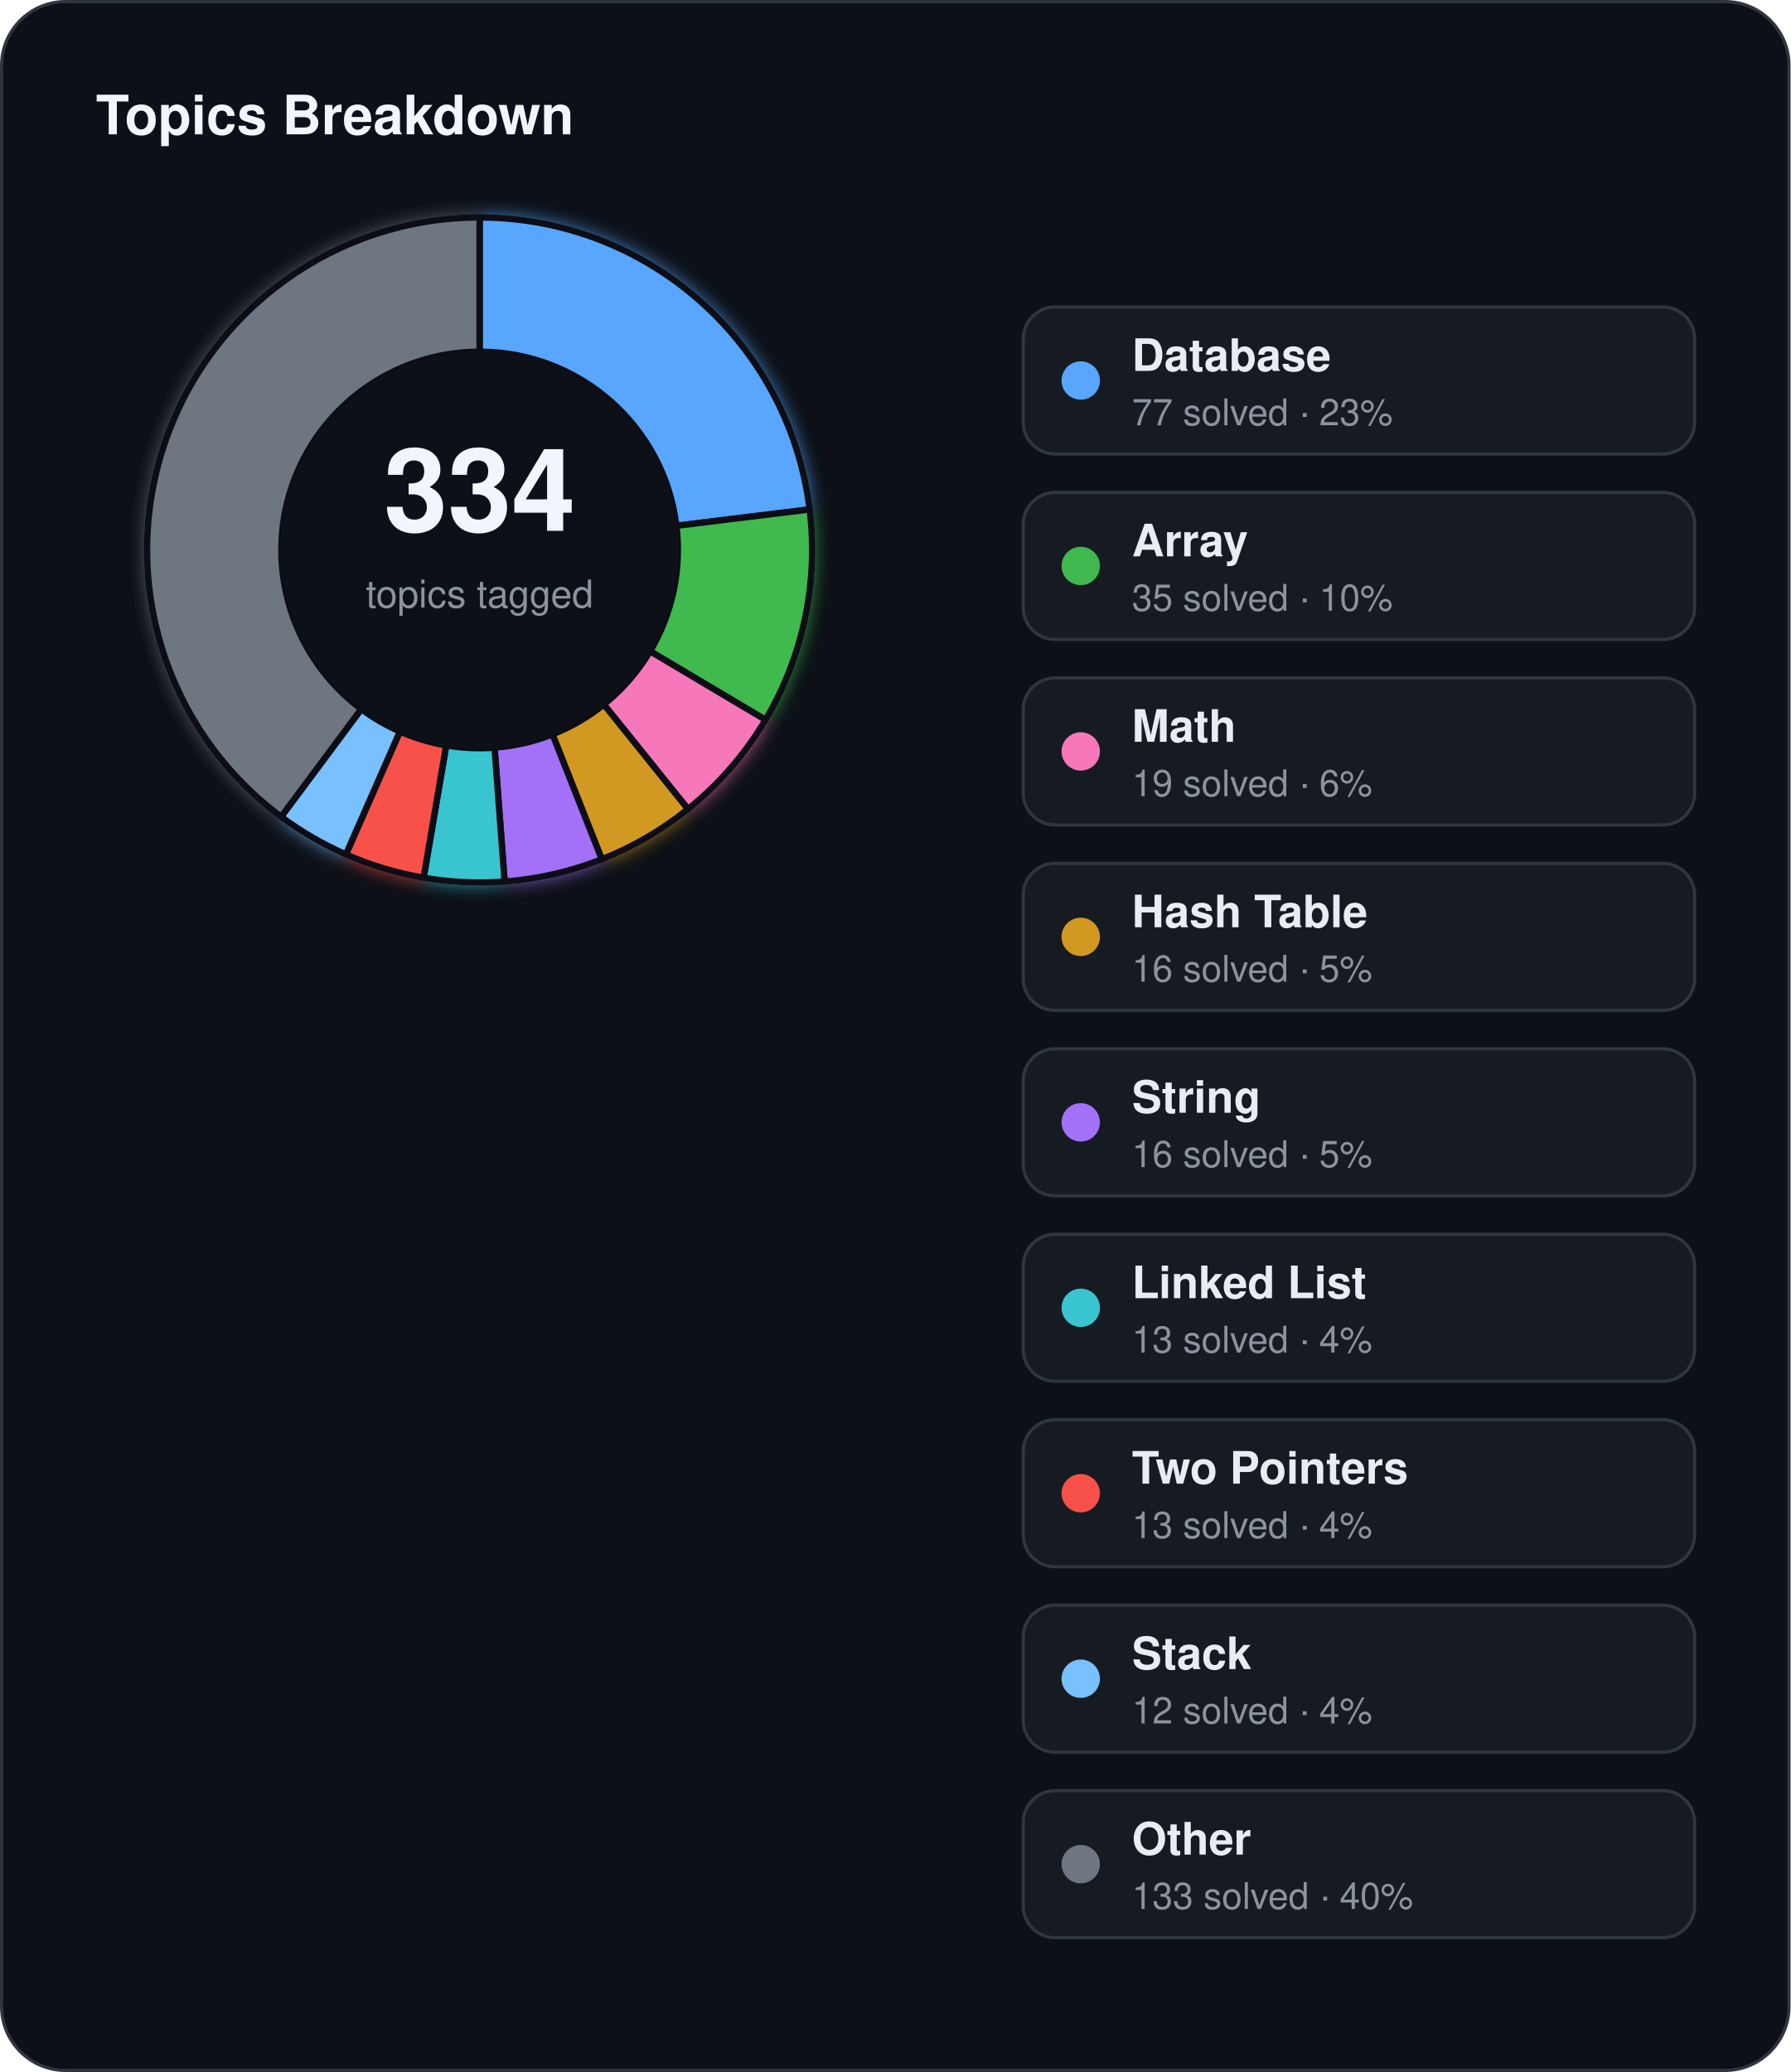
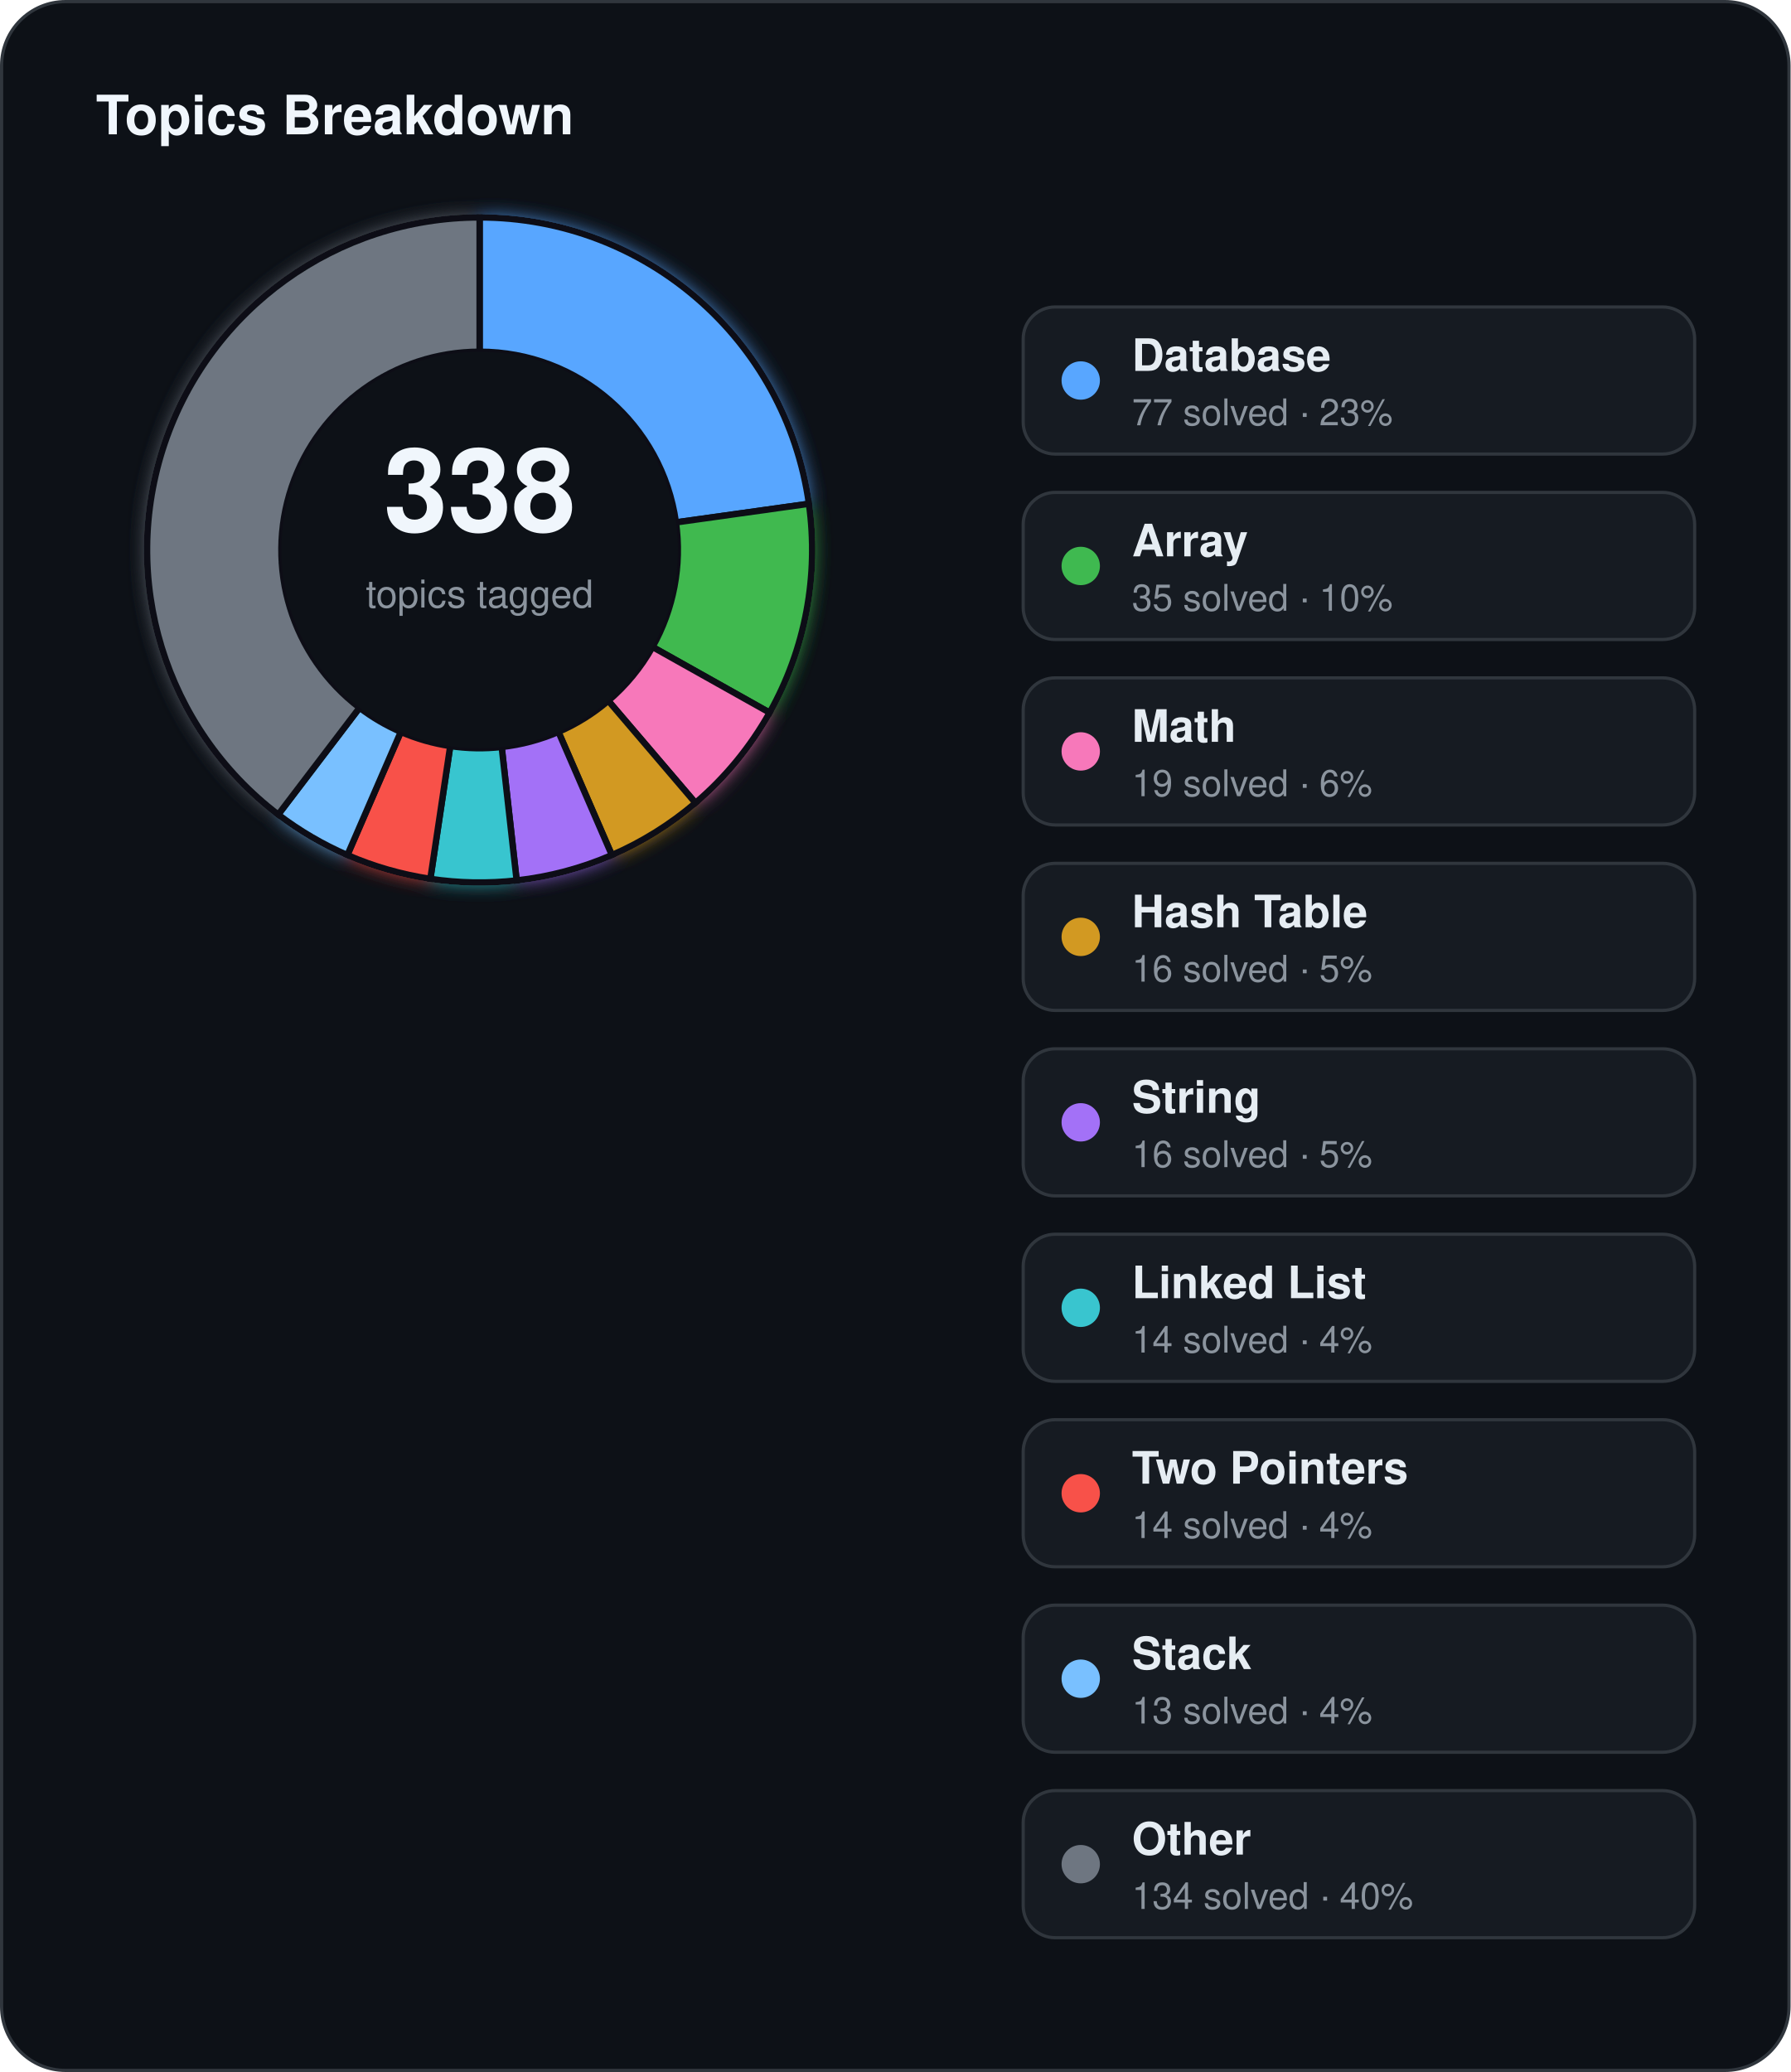
<svg xmlns="http://www.w3.org/2000/svg" width="560" height="648" viewBox="0 0 560 648">
  <defs>
    <filter id="topics-glow" x="-60%" y="-60%" width="220%" height="220%">
      <feGaussianBlur stdDeviation="3" result="blur" />
      <feMerge>
        <feMergeNode in="blur" />
        <feMergeNode in="SourceGraphic" />
      </feMerge>
    </filter>
  </defs>
  <rect x="0.5" y="0.5" width="559" height="647" rx="20" fill="#0d1117" stroke="#30363d" stroke-width="1" />
  <text x="30" y="42" fill="#f0f6fc" font-family="Segoe UI, Helvetica, Arial, sans-serif" font-size="17" font-weight="700">Topics Breakdown</text>
  <g filter="url(#topics-glow)">
-     <path d="M 150.00,68.00 A 104,104 0 0 1 253.22,159.31 L 211.54,164.44 A 62,62 0 0 0 150.00,110.00 Z" fill="#58a6ff" stroke="#0d1117" stroke-width="2" />
-     <path d="M 253.22,159.31 A 104,104 0 0 1 239.41,225.13 L 203.30,203.67 A 62,62 0 0 0 211.54,164.44 Z" fill="#3fb950" stroke="#0d1117" stroke-width="2" />
-     <path d="M 239.41,225.13 A 104,104 0 0 1 215.17,253.05 L 188.85,220.32 A 62,62 0 0 0 203.30,203.67 Z" fill="#f778ba" stroke="#0d1117" stroke-width="2" />
-     <path d="M 215.17,253.05 A 104,104 0 0 1 188.21,268.73 L 172.78,229.66 A 62,62 0 0 0 188.85,220.32 Z" fill="#d29922" stroke="#0d1117" stroke-width="2" />
-     <path d="M 188.21,268.73 A 104,104 0 0 1 157.82,275.71 L 154.66,233.82 A 62,62 0 0 0 172.78,229.66 Z" fill="#a371f7" stroke="#0d1117" stroke-width="2" />
-     <path d="M 157.82,275.71 A 104,104 0 0 1 132.48,274.51 L 139.55,233.11 A 62,62 0 0 0 154.66,233.82 Z" fill="#39c5cf" stroke="#0d1117" stroke-width="2" />
-     <path d="M 132.48,274.51 A 104,104 0 0 1 108.18,267.22 L 125.07,228.77 A 62,62 0 0 0 139.55,233.11 Z" fill="#f85149" stroke="#0d1117" stroke-width="2" />
-     <path d="M 108.18,267.22 A 104,104 0 0 1 87.92,255.44 L 112.99,221.74 A 62,62 0 0 0 125.07,228.77 Z" fill="#79c0ff" stroke="#0d1117" stroke-width="2" />
-     <path d="M 87.92,255.44 A 104,104 0 0 1 150.00,68.00 L 150.00,110.00 A 62,62 0 0 0 112.99,221.74 Z" fill="#6e7681" stroke="#0d1117" stroke-width="2" />
+     <path d="M 150.00,68.00 A 104,104 0 0 1 252.99,157.55 L 211.40,163.38 A 62,62 0 0 0 150.00,110.00 Z" fill="#58a6ff" stroke="#0d1117" stroke-width="2" />
+     <path d="M 252.99,157.55 A 104,104 0 0 1 240.70,222.88 L 204.07,202.33 A 62,62 0 0 0 211.40,163.38 Z" fill="#3fb950" stroke="#0d1117" stroke-width="2" />
+     <path d="M 240.70,222.88 A 104,104 0 0 1 217.51,251.11 L 190.24,219.16 A 62,62 0 0 0 204.07,202.33 Z" fill="#f778ba" stroke="#0d1117" stroke-width="2" />
+     <path d="M 217.51,251.11 A 104,104 0 0 1 191.36,267.42 L 174.65,228.89 A 62,62 0 0 0 190.24,219.16 Z" fill="#d29922" stroke="#0d1117" stroke-width="2" />
+     <path d="M 191.36,267.42 A 104,104 0 0 1 161.58,275.35 L 156.90,233.61 A 62,62 0 0 0 174.65,228.89 Z" fill="#a371f7" stroke="#0d1117" stroke-width="2" />
+     <path d="M 161.58,275.35 A 104,104 0 0 1 134.59,274.85 L 140.81,233.32 A 62,62 0 0 0 156.90,233.61 Z" fill="#39c5cf" stroke="#0d1117" stroke-width="2" />
+     <path d="M 134.59,274.85 A 104,104 0 0 1 108.64,267.42 L 125.35,228.89 A 62,62 0 0 0 140.81,233.32 Z" fill="#f85149" stroke="#0d1117" stroke-width="2" />
+     <path d="M 108.64,267.42 A 104,104 0 0 1 87.01,254.75 L 112.45,221.33 A 62,62 0 0 0 125.35,228.89 Z" fill="#79c0ff" stroke="#0d1117" stroke-width="2" />
+     <path d="M 87.01,254.75 A 104,104 0 0 1 150.00,68.00 L 150.00,110.00 A 62,62 0 0 0 112.45,221.33 Z" fill="#6e7681" stroke="#0d1117" stroke-width="2" />
  </g>
  <circle cx="150" cy="172" r="62" fill="#0d1117" />
-   <text x="150" y="166" text-anchor="middle" fill="#f0f6fc" font-family="Segoe UI, Helvetica, Arial, sans-serif" font-size="36" font-weight="700">334</text>
+   <text x="150" y="166" text-anchor="middle" fill="#f0f6fc" font-family="Segoe UI, Helvetica, Arial, sans-serif" font-size="36" font-weight="700">338</text>
  <text x="150" y="190" text-anchor="middle" fill="#8b949e" font-family="Segoe UI, Helvetica, Arial, sans-serif" font-size="12">topics tagged</text>
  <rect x="320" y="96" width="210" height="46" rx="10" fill="#161b22" stroke="#30363d" stroke-width="1" />
  <circle cx="338" cy="119" r="6" fill="#58a6ff" />
  <text x="354" y="116" fill="#e6edf3" font-family="Segoe UI, Helvetica, Arial, sans-serif" font-size="14" font-weight="600">Database</text>
  <text x="354" y="133" fill="#8b949e" font-family="Segoe UI, Helvetica, Arial, sans-serif" font-size="11.5">77 solved · 23%</text>
  <rect x="320" y="154" width="210" height="46" rx="10" fill="#161b22" stroke="#30363d" stroke-width="1" />
  <circle cx="338" cy="177" r="6" fill="#3fb950" />
  <text x="354" y="174" fill="#e6edf3" font-family="Segoe UI, Helvetica, Arial, sans-serif" font-size="14" font-weight="600">Array</text>
  <text x="354" y="191" fill="#8b949e" font-family="Segoe UI, Helvetica, Arial, sans-serif" font-size="11.5">35 solved · 10%</text>
  <rect x="320" y="212" width="210" height="46" rx="10" fill="#161b22" stroke="#30363d" stroke-width="1" />
  <circle cx="338" cy="235" r="6" fill="#f778ba" />
  <text x="354" y="232" fill="#e6edf3" font-family="Segoe UI, Helvetica, Arial, sans-serif" font-size="14" font-weight="600">Math</text>
  <text x="354" y="249" fill="#8b949e" font-family="Segoe UI, Helvetica, Arial, sans-serif" font-size="11.5">19 solved · 6%</text>
  <rect x="320" y="270" width="210" height="46" rx="10" fill="#161b22" stroke="#30363d" stroke-width="1" />
  <circle cx="338" cy="293" r="6" fill="#d29922" />
  <text x="354" y="290" fill="#e6edf3" font-family="Segoe UI, Helvetica, Arial, sans-serif" font-size="14" font-weight="600">Hash Table</text>
  <text x="354" y="307" fill="#8b949e" font-family="Segoe UI, Helvetica, Arial, sans-serif" font-size="11.5">16 solved · 5%</text>
  <rect x="320" y="328" width="210" height="46" rx="10" fill="#161b22" stroke="#30363d" stroke-width="1" />
  <circle cx="338" cy="351" r="6" fill="#a371f7" />
  <text x="354" y="348" fill="#e6edf3" font-family="Segoe UI, Helvetica, Arial, sans-serif" font-size="14" font-weight="600">String</text>
  <text x="354" y="365" fill="#8b949e" font-family="Segoe UI, Helvetica, Arial, sans-serif" font-size="11.5">16 solved · 5%</text>
  <rect x="320" y="386" width="210" height="46" rx="10" fill="#161b22" stroke="#30363d" stroke-width="1" />
  <circle cx="338" cy="409" r="6" fill="#39c5cf" />
  <text x="354" y="406" fill="#e6edf3" font-family="Segoe UI, Helvetica, Arial, sans-serif" font-size="14" font-weight="600">Linked List</text>
-   <text x="354" y="423" fill="#8b949e" font-family="Segoe UI, Helvetica, Arial, sans-serif" font-size="11.5">13 solved · 4%</text>
+   <text x="354" y="423" fill="#8b949e" font-family="Segoe UI, Helvetica, Arial, sans-serif" font-size="11.5">14 solved · 4%</text>
  <rect x="320" y="444" width="210" height="46" rx="10" fill="#161b22" stroke="#30363d" stroke-width="1" />
  <circle cx="338" cy="467" r="6" fill="#f85149" />
  <text x="354" y="464" fill="#e6edf3" font-family="Segoe UI, Helvetica, Arial, sans-serif" font-size="14" font-weight="600">Two Pointers</text>
-   <text x="354" y="481" fill="#8b949e" font-family="Segoe UI, Helvetica, Arial, sans-serif" font-size="11.5">13 solved · 4%</text>
+   <text x="354" y="481" fill="#8b949e" font-family="Segoe UI, Helvetica, Arial, sans-serif" font-size="11.5">14 solved · 4%</text>
  <rect x="320" y="502" width="210" height="46" rx="10" fill="#161b22" stroke="#30363d" stroke-width="1" />
  <circle cx="338" cy="525" r="6" fill="#79c0ff" />
  <text x="354" y="522" fill="#e6edf3" font-family="Segoe UI, Helvetica, Arial, sans-serif" font-size="14" font-weight="600">Stack</text>
-   <text x="354" y="539" fill="#8b949e" font-family="Segoe UI, Helvetica, Arial, sans-serif" font-size="11.5">12 solved · 4%</text>
+   <text x="354" y="539" fill="#8b949e" font-family="Segoe UI, Helvetica, Arial, sans-serif" font-size="11.5">13 solved · 4%</text>
  <rect x="320" y="560" width="210" height="46" rx="10" fill="#161b22" stroke="#30363d" stroke-width="1" />
  <circle cx="338" cy="583" r="6" fill="#6e7681" />
  <text x="354" y="580" fill="#e6edf3" font-family="Segoe UI, Helvetica, Arial, sans-serif" font-size="14" font-weight="600">Other</text>
-   <text x="354" y="597" fill="#8b949e" font-family="Segoe UI, Helvetica, Arial, sans-serif" font-size="11.5">133 solved · 40%</text>
+   <text x="354" y="597" fill="#8b949e" font-family="Segoe UI, Helvetica, Arial, sans-serif" font-size="11.5">134 solved · 40%</text>
</svg>
